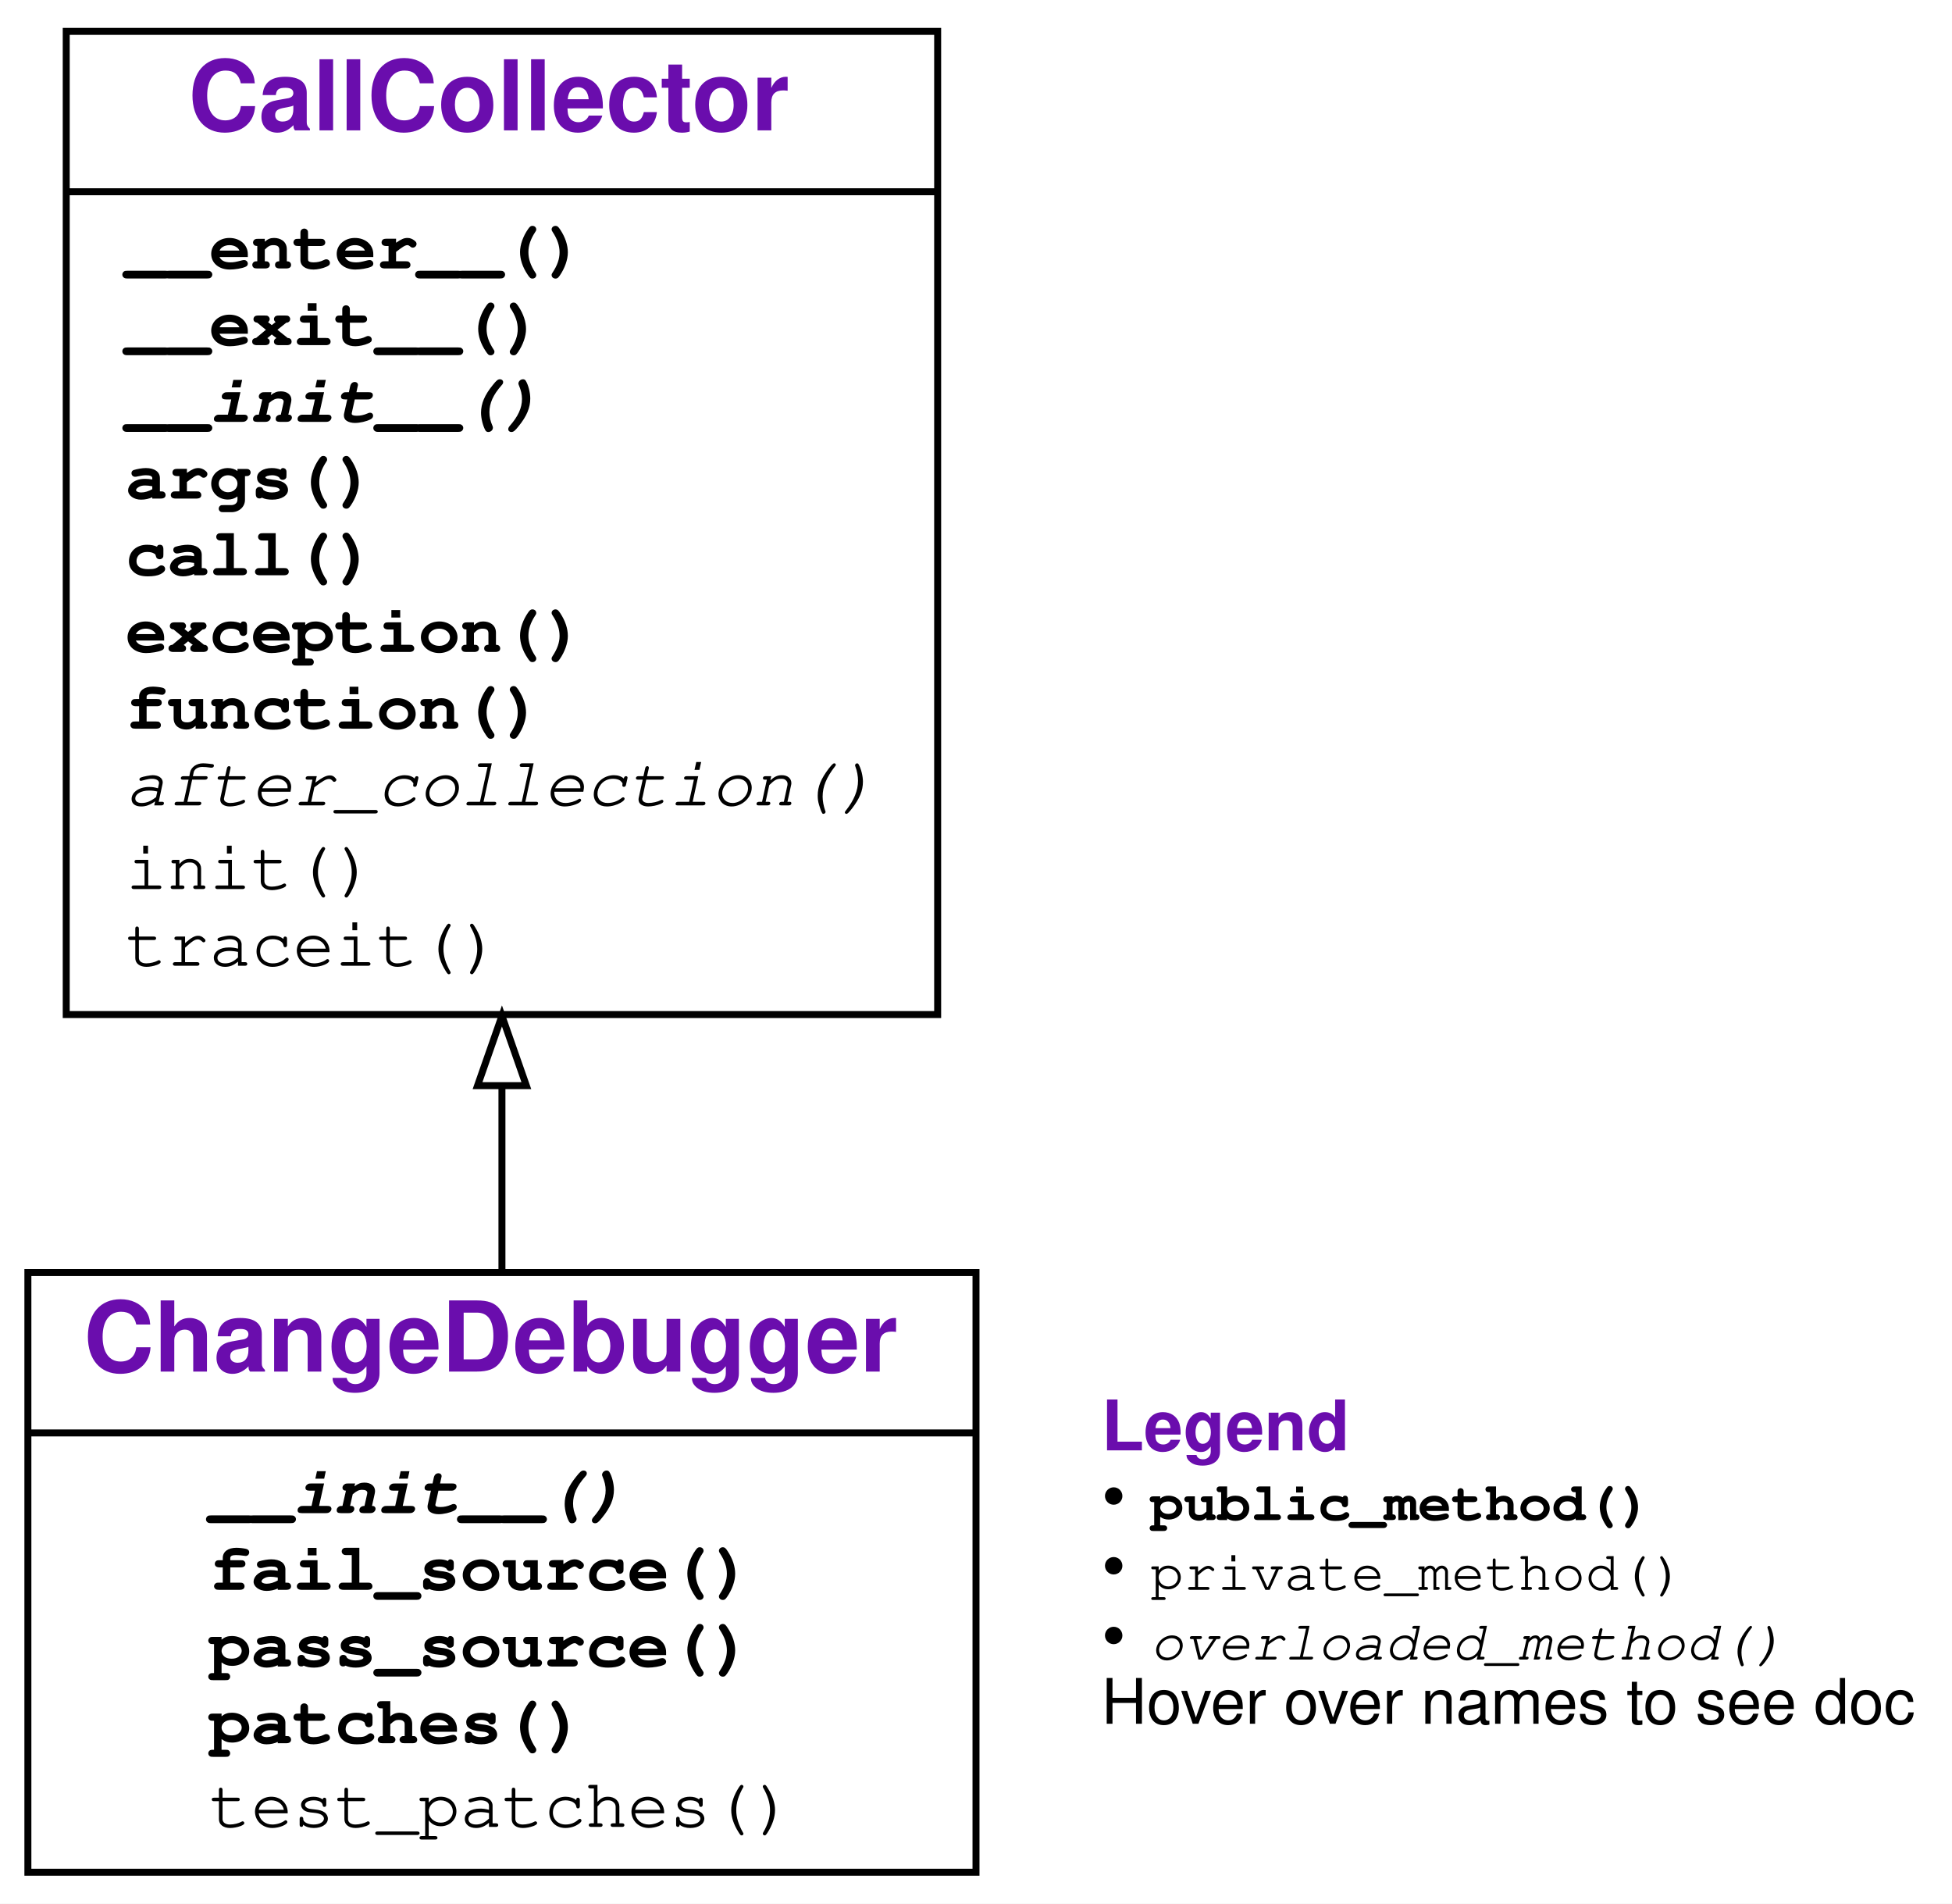
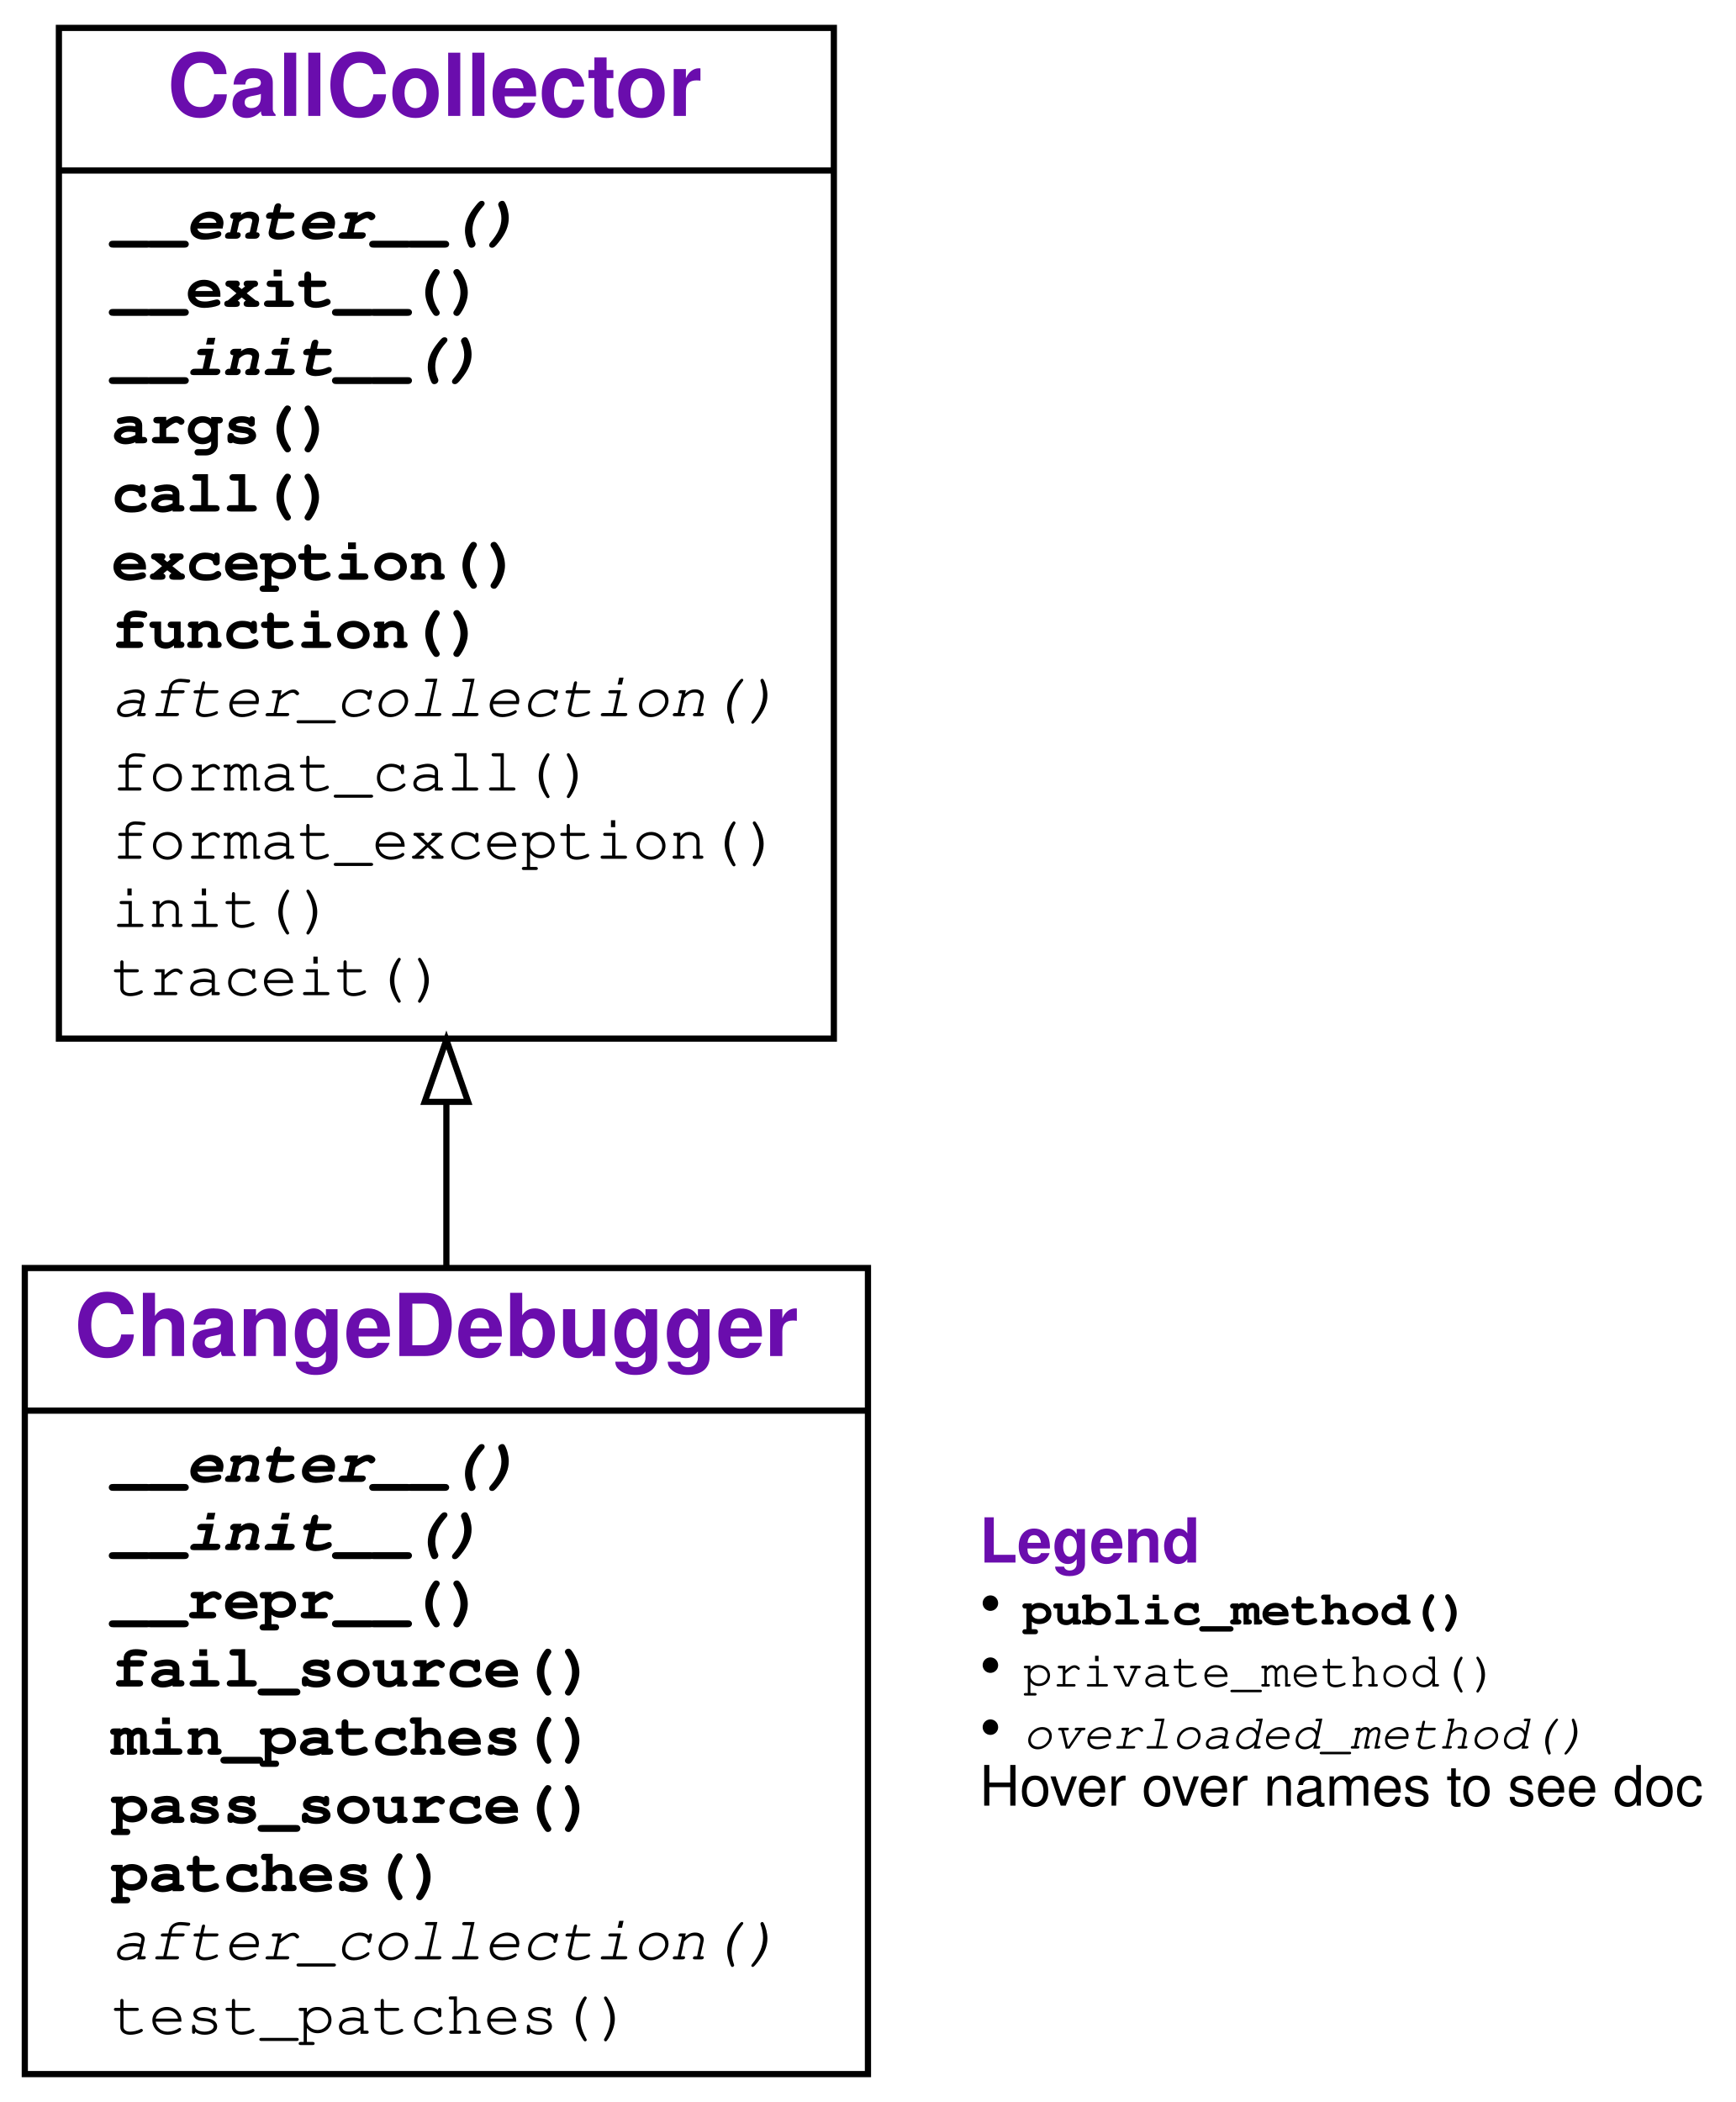
- <svg xmlns="http://www.w3.org/2000/svg" xmlns:xlink="http://www.w3.org/1999/xlink" width="280pt" height="273pt" viewBox="0.00 0.00 280.00 273.00">
-   <g id="graph0" class="graph" transform="scale(1 1) rotate(0) translate(4 269)">
+ <svg xmlns="http://www.w3.org/2000/svg" xmlns:xlink="http://www.w3.org/1999/xlink" width="280pt" height="339pt" viewBox="0.00 0.00 280.00 339.00">
+   <g id="graph0" class="graph" transform="scale(1 1) rotate(0) translate(4 335)">
    <g id="a_graph0">
      <a xlink:title="ChangeDebugger class hierarchy">
-         <polygon fill="#ffffff" stroke="transparent" points="-4,4 -4,-269 276,-269 276,4 -4,4" />
+         <polygon fill="#ffffff" stroke="transparent" points="-4,4 -4,-335 276,-335 276,4 -4,4" />
      </a>
    </g>
    <g id="node1" class="node">
      <g id="a_node1">
        <a xlink:href="#" xlink:title="class ChangeDebugger">
-           <polygon fill="none" stroke="#000000" points="0,-.5 0,-86.5 136,-86.5 136,-.5 0,-.5" />
-           <text text-anchor="start" x="8" y="-72.3" font-family="Raleway, Helvetica, Arial, sans-serif" font-weight="bold" font-size="14.00" fill="#6a0dad">ChangeDebugger</text>
-           <polyline fill="none" stroke="#000000" points="0,-63.5 136,-63.5 " />
+           <polygon fill="none" stroke="#000000" points="0,-.5 0,-130.5 136,-130.5 136,-.5 0,-.5" />
+           <text text-anchor="start" x="8" y="-116.3" font-family="Raleway, Helvetica, Arial, sans-serif" font-weight="bold" font-size="14.00" fill="#6a0dad">ChangeDebugger</text>
+           <polyline fill="none" stroke="#000000" points="0,-107.5 136,-107.5 " />
          <g id="a_node1_0">
            <a xlink:href="#" xlink:title="ChangeDebugger">
              <g id="a_node1_1">
-                 <a xlink:href="#" xlink:title="__init__(self, pass_source, fail_source, **ddargs):&#10;    Constructor. Takes a passing source file (`pass_source`)&#10;    and a failing source file (`fail_source`).&#10;    Additional arguments are passed to `DeltaDebugger` constructor.&#10;    ">
-                   <text text-anchor="start" x="26" y="-52" font-family="'Fira Mono', 'Source Code Pro', 'Courier', monospace" font-weight="bold" font-style="italic" font-size="10.00" fill="#000000">__init__()</text>
+                 <a xlink:href="#" xlink:title="__enter__(self):&#10;    Called at begin of a `with` block. Checks if current source fails.">
+                   <text text-anchor="start" x="14" y="-96" font-family="'Fira Mono', 'Source Code Pro', 'Courier', monospace" font-weight="bold" font-style="italic" font-size="10.00" fill="#000000">__enter__()</text>
                </a>
              </g>
              <g id="a_node1_2">
-                 <a xlink:href="#" xlink:title="fail_source(self):&#10;    Return the failing source file.">
-                   <text text-anchor="start" x="26" y="-41" font-family="'Fira Mono', 'Source Code Pro', 'Courier', monospace" font-weight="bold" font-size="10.00" fill="#000000">fail_source()</text>
+                 <a xlink:href="#" xlink:title="__init__(self, pass_source, fail_source, **ddargs):&#10;    Constructor. Takes a passing source file (`pass_source`)&#10;    and a failing source file (`fail_source`).&#10;    Additional arguments are passed to `DeltaDebugger` constructor.&#10;    ">
+                   <text text-anchor="start" x="14" y="-85" font-family="'Fira Mono', 'Source Code Pro', 'Courier', monospace" font-weight="bold" font-style="italic" font-size="10.00" fill="#000000">__init__()</text>
                </a>
              </g>
              <g id="a_node1_3">
-                 <a xlink:href="#" xlink:title="pass_source(self):&#10;    Return the passing source file.">
-                   <text text-anchor="start" x="26" y="-30" font-family="'Fira Mono', 'Source Code Pro', 'Courier', monospace" font-weight="bold" font-size="10.00" fill="#000000">pass_source()</text>
+                 <a xlink:href="#" xlink:title="__repr__(self):&#10;    Return readable list of minimal patches">
+                   <text text-anchor="start" x="14" y="-74" font-family="'Fira Mono', 'Source Code Pro', 'Courier', monospace" font-weight="bold" font-size="10.00" fill="#000000">__repr__()</text>
                </a>
              </g>
              <g id="a_node1_4">
-                 <a xlink:href="#" xlink:title="patches(self):&#10;    Return the diff between passing and failing source files.">
-                   <text text-anchor="start" x="26" y="-19" font-family="'Fira Mono', 'Source Code Pro', 'Courier', monospace" font-weight="bold" font-size="10.00" fill="#000000">patches()</text>
+                 <a xlink:href="#" xlink:title="fail_source(self):&#10;    Return the failing source file.">
+                   <text text-anchor="start" x="14" y="-63" font-family="'Fira Mono', 'Source Code Pro', 'Courier', monospace" font-weight="bold" font-size="10.00" fill="#000000">fail_source()</text>
                </a>
              </g>
              <g id="a_node1_5">
+                 <a xlink:href="#" xlink:title="min_patches(self):&#10;    Compute a minimal set of patches.">
+                   <text text-anchor="start" x="14" y="-52" font-family="'Fira Mono', 'Source Code Pro', 'Courier', monospace" font-weight="bold" font-size="10.00" fill="#000000">min_patches()</text>
+                 </a>
+               </g>
+               <g id="a_node1_6">
+                 <a xlink:href="#" xlink:title="pass_source(self):&#10;    Return the passing source file.">
+                   <text text-anchor="start" x="14" y="-41" font-family="'Fira Mono', 'Source Code Pro', 'Courier', monospace" font-weight="bold" font-size="10.00" fill="#000000">pass_source()</text>
+                 </a>
+               </g>
+               <g id="a_node1_7">
+                 <a xlink:href="#" xlink:title="patches(self):&#10;    Return the diff between passing and failing source files.">
+                   <text text-anchor="start" x="14" y="-30" font-family="'Fira Mono', 'Source Code Pro', 'Courier', monospace" font-weight="bold" font-size="10.00" fill="#000000">patches()</text>
+                 </a>
+               </g>
+               <g id="a_node1_8">
+                 <a xlink:href="#" xlink:title="after_collection(self):&#10;    Diagnostics.">
+                   <text text-anchor="start" x="14" y="-19" font-family="'Fira Mono', 'Source Code Pro', 'Courier', monospace" font-style="italic" font-size="10.00" fill="#000000">after_collection()</text>
+                 </a>
+               </g>
+               <g id="a_node1_9">
                <a xlink:href="#" xlink:title="test_patches(self, patches)">
-                   <text text-anchor="start" x="26" y="-7" font-family="'Fira Mono', 'Source Code Pro', 'Courier', monospace" font-size="10.00" fill="#000000">test_patches()</text>
+                   <text text-anchor="start" x="14" y="-7" font-family="'Fira Mono', 'Source Code Pro', 'Courier', monospace" font-size="10.00" fill="#000000">test_patches()</text>
                </a>
              </g>
            </a>
          </g>
        </a>
      </g>
    </g>
    <g id="node2" class="node">
      <g id="a_node2">
        <a xlink:href="DeltaDebugger.ipynb" xlink:title="class CallCollector:&#10;    Collect an exception-raising function call f().&#10;    Use as `with CallCollector(): f()`">
-           <polygon fill="none" stroke="#000000" points="5.5,-123.5 5.5,-264.5 130.5,-264.5 130.5,-123.5 5.5,-123.5" />
-           <text text-anchor="start" x="23" y="-250.3" font-family="Raleway, Helvetica, Arial, sans-serif" font-weight="bold" font-size="14.00" fill="#6a0dad">CallCollector</text>
-           <polyline fill="none" stroke="#000000" points="5.5,-241.5 130.5,-241.5 " />
-           <g id="a_node2_6">
+           <polygon fill="none" stroke="#000000" points="5.5,-167.5 5.5,-330.5 130.5,-330.5 130.5,-167.5 5.5,-167.5" />
+           <text text-anchor="start" x="23" y="-316.3" font-family="Raleway, Helvetica, Arial, sans-serif" font-weight="bold" font-size="14.00" fill="#6a0dad">CallCollector</text>
+           <polyline fill="none" stroke="#000000" points="5.5,-307.5 130.5,-307.5 " />
+           <g id="a_node2_10">
            <a xlink:href="#" xlink:title="CallCollector">
-               <g id="a_node2_7">
+               <g id="a_node2_11">
                <a xlink:href="DeltaDebugger.ipynb" xlink:title="__enter__(self):&#10;    Called at begin of `with` block. Turn tracing on.">
-                   <text text-anchor="start" x="14" y="-230.5" font-family="'Fira Mono', 'Source Code Pro', 'Courier', monospace" font-weight="bold" font-size="10.00" fill="#000000">__enter__()</text>
-                 </a>
-               </g>
-               <g id="a_node2_8">
-                 <a xlink:href="DeltaDebugger.ipynb" xlink:title="__exit__(self, exc_type, exc_value, traceback):&#10;    Called at end of `with` block. Turn tracing off.">
-                   <text text-anchor="start" x="14" y="-219.5" font-family="'Fira Mono', 'Source Code Pro', 'Courier', monospace" font-weight="bold" font-size="10.00" fill="#000000">__exit__()</text>
-                 </a>
-               </g>
-               <g id="a_node2_9">
-                 <a xlink:href="DeltaDebugger.ipynb" xlink:title="__init__(self):&#10;    Initialize collector">
-                   <text text-anchor="start" x="14" y="-208.5" font-family="'Fira Mono', 'Source Code Pro', 'Courier', monospace" font-weight="bold" font-style="italic" font-size="10.00" fill="#000000">__init__()</text>
-                 </a>
-               </g>
-               <g id="a_node2_10">
-                 <a xlink:href="DeltaDebugger.ipynb" xlink:title="args(self):&#10;    Return the dictionary of collected arguments.">
-                   <text text-anchor="start" x="14" y="-197.5" font-family="'Fira Mono', 'Source Code Pro', 'Courier', monospace" font-weight="bold" font-size="10.00" fill="#000000">args()</text>
-                 </a>
-               </g>
-               <g id="a_node2_11">
-                 <a xlink:href="DeltaDebugger.ipynb" xlink:title="call(self, new_args={}):&#10;    Call collected function. If new_args is given,&#10;    override arguments from its {var: value} entries.">
-                   <text text-anchor="start" x="14" y="-186.5" font-family="'Fira Mono', 'Source Code Pro', 'Courier', monospace" font-weight="bold" font-size="10.00" fill="#000000">call()</text>
+                   <text text-anchor="start" x="14" y="-296.5" font-family="'Fira Mono', 'Source Code Pro', 'Courier', monospace" font-weight="bold" font-style="italic" font-size="10.00" fill="#000000">__enter__()</text>
                </a>
              </g>
              <g id="a_node2_12">
-                 <a xlink:href="DeltaDebugger.ipynb" xlink:title="exception(self):&#10;    Return the exception produced.">
-                   <text text-anchor="start" x="14" y="-175.5" font-family="'Fira Mono', 'Source Code Pro', 'Courier', monospace" font-weight="bold" font-size="10.00" fill="#000000">exception()</text>
+                 <a xlink:href="DeltaDebugger.ipynb" xlink:title="__exit__(self, exc_type, exc_value, traceback):&#10;    Called at end of `with` block. Turn tracing off.">
+                   <text text-anchor="start" x="14" y="-285.5" font-family="'Fira Mono', 'Source Code Pro', 'Courier', monospace" font-weight="bold" font-size="10.00" fill="#000000">__exit__()</text>
                </a>
              </g>
              <g id="a_node2_13">
-                 <a xlink:href="DeltaDebugger.ipynb" xlink:title="function(self):&#10;    Return the function called.">
-                   <text text-anchor="start" x="14" y="-164.5" font-family="'Fira Mono', 'Source Code Pro', 'Courier', monospace" font-weight="bold" font-size="10.00" fill="#000000">function()</text>
+                 <a xlink:href="DeltaDebugger.ipynb" xlink:title="__init__(self):&#10;    Initialize collector">
+                   <text text-anchor="start" x="14" y="-274.5" font-family="'Fira Mono', 'Source Code Pro', 'Courier', monospace" font-weight="bold" font-style="italic" font-size="10.00" fill="#000000">__init__()</text>
                </a>
              </g>
              <g id="a_node2_14">
-                 <a xlink:href="DeltaDebugger.ipynb" xlink:title="after_collection(self):&#10;    Called after collection. To be defined in subclasses.">
-                   <text text-anchor="start" x="14" y="-153.5" font-family="'Fira Mono', 'Source Code Pro', 'Courier', monospace" font-style="italic" font-size="10.00" fill="#000000">after_collection()</text>
+                 <a xlink:href="DeltaDebugger.ipynb" xlink:title="args(self):&#10;    Return the dictionary of collected arguments.">
+                   <text text-anchor="start" x="14" y="-263.5" font-family="'Fira Mono', 'Source Code Pro', 'Courier', monospace" font-weight="bold" font-size="10.00" fill="#000000">args()</text>
                </a>
              </g>
              <g id="a_node2_15">
-                 <a xlink:href="DeltaDebugger.ipynb" xlink:title="init(self):&#10;    Reset for new collection.">
-                   <text text-anchor="start" x="14" y="-141.5" font-family="'Fira Mono', 'Source Code Pro', 'Courier', monospace" font-size="10.00" fill="#000000">init()</text>
+                 <a xlink:href="DeltaDebugger.ipynb" xlink:title="call(self, new_args={}):&#10;    Call collected function. If new_args is given,&#10;    override arguments from its {var: value} entries.">
+                   <text text-anchor="start" x="14" y="-252.5" font-family="'Fira Mono', 'Source Code Pro', 'Courier', monospace" font-weight="bold" font-size="10.00" fill="#000000">call()</text>
                </a>
              </g>
              <g id="a_node2_16">
+                 <a xlink:href="DeltaDebugger.ipynb" xlink:title="exception(self):&#10;    Return the exception produced.">
+                   <text text-anchor="start" x="14" y="-241.5" font-family="'Fira Mono', 'Source Code Pro', 'Courier', monospace" font-weight="bold" font-size="10.00" fill="#000000">exception()</text>
+                 </a>
+               </g>
+               <g id="a_node2_17">
+                 <a xlink:href="DeltaDebugger.ipynb" xlink:title="function(self):&#10;    Return the function called.">
+                   <text text-anchor="start" x="14" y="-230.5" font-family="'Fira Mono', 'Source Code Pro', 'Courier', monospace" font-weight="bold" font-size="10.00" fill="#000000">function()</text>
+                 </a>
+               </g>
+               <g id="a_node2_18">
+                 <a xlink:href="DeltaDebugger.ipynb" xlink:title="after_collection(self):&#10;    Called after collection. To be defined in subclasses.">
+                   <text text-anchor="start" x="14" y="-219.5" font-family="'Fira Mono', 'Source Code Pro', 'Courier', monospace" font-style="italic" font-size="10.00" fill="#000000">after_collection()</text>
+                 </a>
+               </g>
+               <g id="a_node2_19">
+                 <a xlink:href="DeltaDebugger.ipynb" xlink:title="format_call(self, args=None):&#10;    Return a string representing a call of the function with given args.">
+                   <text text-anchor="start" x="14" y="-207.5" font-family="'Fira Mono', 'Source Code Pro', 'Courier', monospace" font-size="10.00" fill="#000000">format_call()</text>
+                 </a>
+               </g>
+               <g id="a_node2_20">
+                 <a xlink:href="DeltaDebugger.ipynb" xlink:title="format_exception(self, exc=None):&#10;    Return a string representing the given exception.">
+                   <text text-anchor="start" x="14" y="-196.5" font-family="'Fira Mono', 'Source Code Pro', 'Courier', monospace" font-size="10.00" fill="#000000">format_exception()</text>
+                 </a>
+               </g>
+               <g id="a_node2_21">
+                 <a xlink:href="DeltaDebugger.ipynb" xlink:title="init(self):&#10;    Reset for new collection.">
+                   <text text-anchor="start" x="14" y="-185.5" font-family="'Fira Mono', 'Source Code Pro', 'Courier', monospace" font-size="10.00" fill="#000000">init()</text>
+                 </a>
+               </g>
+               <g id="a_node2_22">
                <a xlink:href="DeltaDebugger.ipynb" xlink:title="traceit(self, frame, event, arg):&#10;    Tracing function. Collect first call, then turn tracing off.">
-                   <text text-anchor="start" x="14" y="-130.5" font-family="'Fira Mono', 'Source Code Pro', 'Courier', monospace" font-size="10.00" fill="#000000">traceit()</text>
+                   <text text-anchor="start" x="14" y="-174.5" font-family="'Fira Mono', 'Source Code Pro', 'Courier', monospace" font-size="10.00" fill="#000000">traceit()</text>
                </a>
              </g>
            </a>
          </g>
        </a>
      </g>
    </g>
    <g id="edge1" class="edge">
-       <path fill="none" stroke="#000000" d="M68,-86.627C68,-94.958 68,-103.935 68,-113.024" />
-       <polygon fill="none" stroke="#000000" points="64.5,-113.305 68,-123.305 71.5,-113.305 64.5,-113.305" />
+       <path fill="none" stroke="#000000" d="M68,-130.712C68,-139.319 68,-148.268 68,-157.216" />
+       <polygon fill="none" stroke="#000000" points="64.5,-157.302 68,-167.302 71.5,-157.302 64.5,-157.302" />
    </g>
    <g id="node3" class="node">
-       <text text-anchor="start" x="154" y="-61" font-family="Raleway, Helvetica, Arial, sans-serif" font-weight="bold" font-size="10.00" fill="#6a0dad">Legend</text>
-       <text text-anchor="start" x="154" y="-51" font-family="Raleway, Helvetica, Arial, sans-serif" font-size="10.00" fill="#000000">• </text>
-       <text text-anchor="start" x="161" y="-51" font-family="'Fira Mono', 'Source Code Pro', 'Courier', monospace" font-weight="bold" font-size="8.00" fill="#000000">public_method()</text>
-       <text text-anchor="start" x="154" y="-41" font-family="Raleway, Helvetica, Arial, sans-serif" font-size="10.00" fill="#000000">• </text>
-       <text text-anchor="start" x="161" y="-41" font-family="'Fira Mono', 'Source Code Pro', 'Courier', monospace" font-size="8.00" fill="#000000">private_method()</text>
-       <text text-anchor="start" x="154" y="-31" font-family="Raleway, Helvetica, Arial, sans-serif" font-size="10.00" fill="#000000">• </text>
-       <text text-anchor="start" x="161" y="-31" font-family="'Fira Mono', 'Source Code Pro', 'Courier', monospace" font-style="italic" font-size="8.00" fill="#000000">overloaded_method()</text>
-       <text text-anchor="start" x="154" y="-21.8" font-family="Helvetica,sans-Serif" font-size="9.00" fill="#000000">Hover over names to see doc</text>
+       <text text-anchor="start" x="154" y="-83" font-family="Raleway, Helvetica, Arial, sans-serif" font-weight="bold" font-size="10.00" fill="#6a0dad">Legend</text>
+       <text text-anchor="start" x="154" y="-73" font-family="Raleway, Helvetica, Arial, sans-serif" font-size="10.00" fill="#000000">• </text>
+       <text text-anchor="start" x="161" y="-73" font-family="'Fira Mono', 'Source Code Pro', 'Courier', monospace" font-weight="bold" font-size="8.00" fill="#000000">public_method()</text>
+       <text text-anchor="start" x="154" y="-63" font-family="Raleway, Helvetica, Arial, sans-serif" font-size="10.00" fill="#000000">• </text>
+       <text text-anchor="start" x="161" y="-63" font-family="'Fira Mono', 'Source Code Pro', 'Courier', monospace" font-size="8.00" fill="#000000">private_method()</text>
+       <text text-anchor="start" x="154" y="-53" font-family="Raleway, Helvetica, Arial, sans-serif" font-size="10.00" fill="#000000">• </text>
+       <text text-anchor="start" x="161" y="-53" font-family="'Fira Mono', 'Source Code Pro', 'Courier', monospace" font-style="italic" font-size="8.00" fill="#000000">overloaded_method()</text>
+       <text text-anchor="start" x="154" y="-43.8" font-family="Helvetica,sans-Serif" font-size="9.00" fill="#000000">Hover over names to see doc</text>
    </g>
  </g>
</svg>
